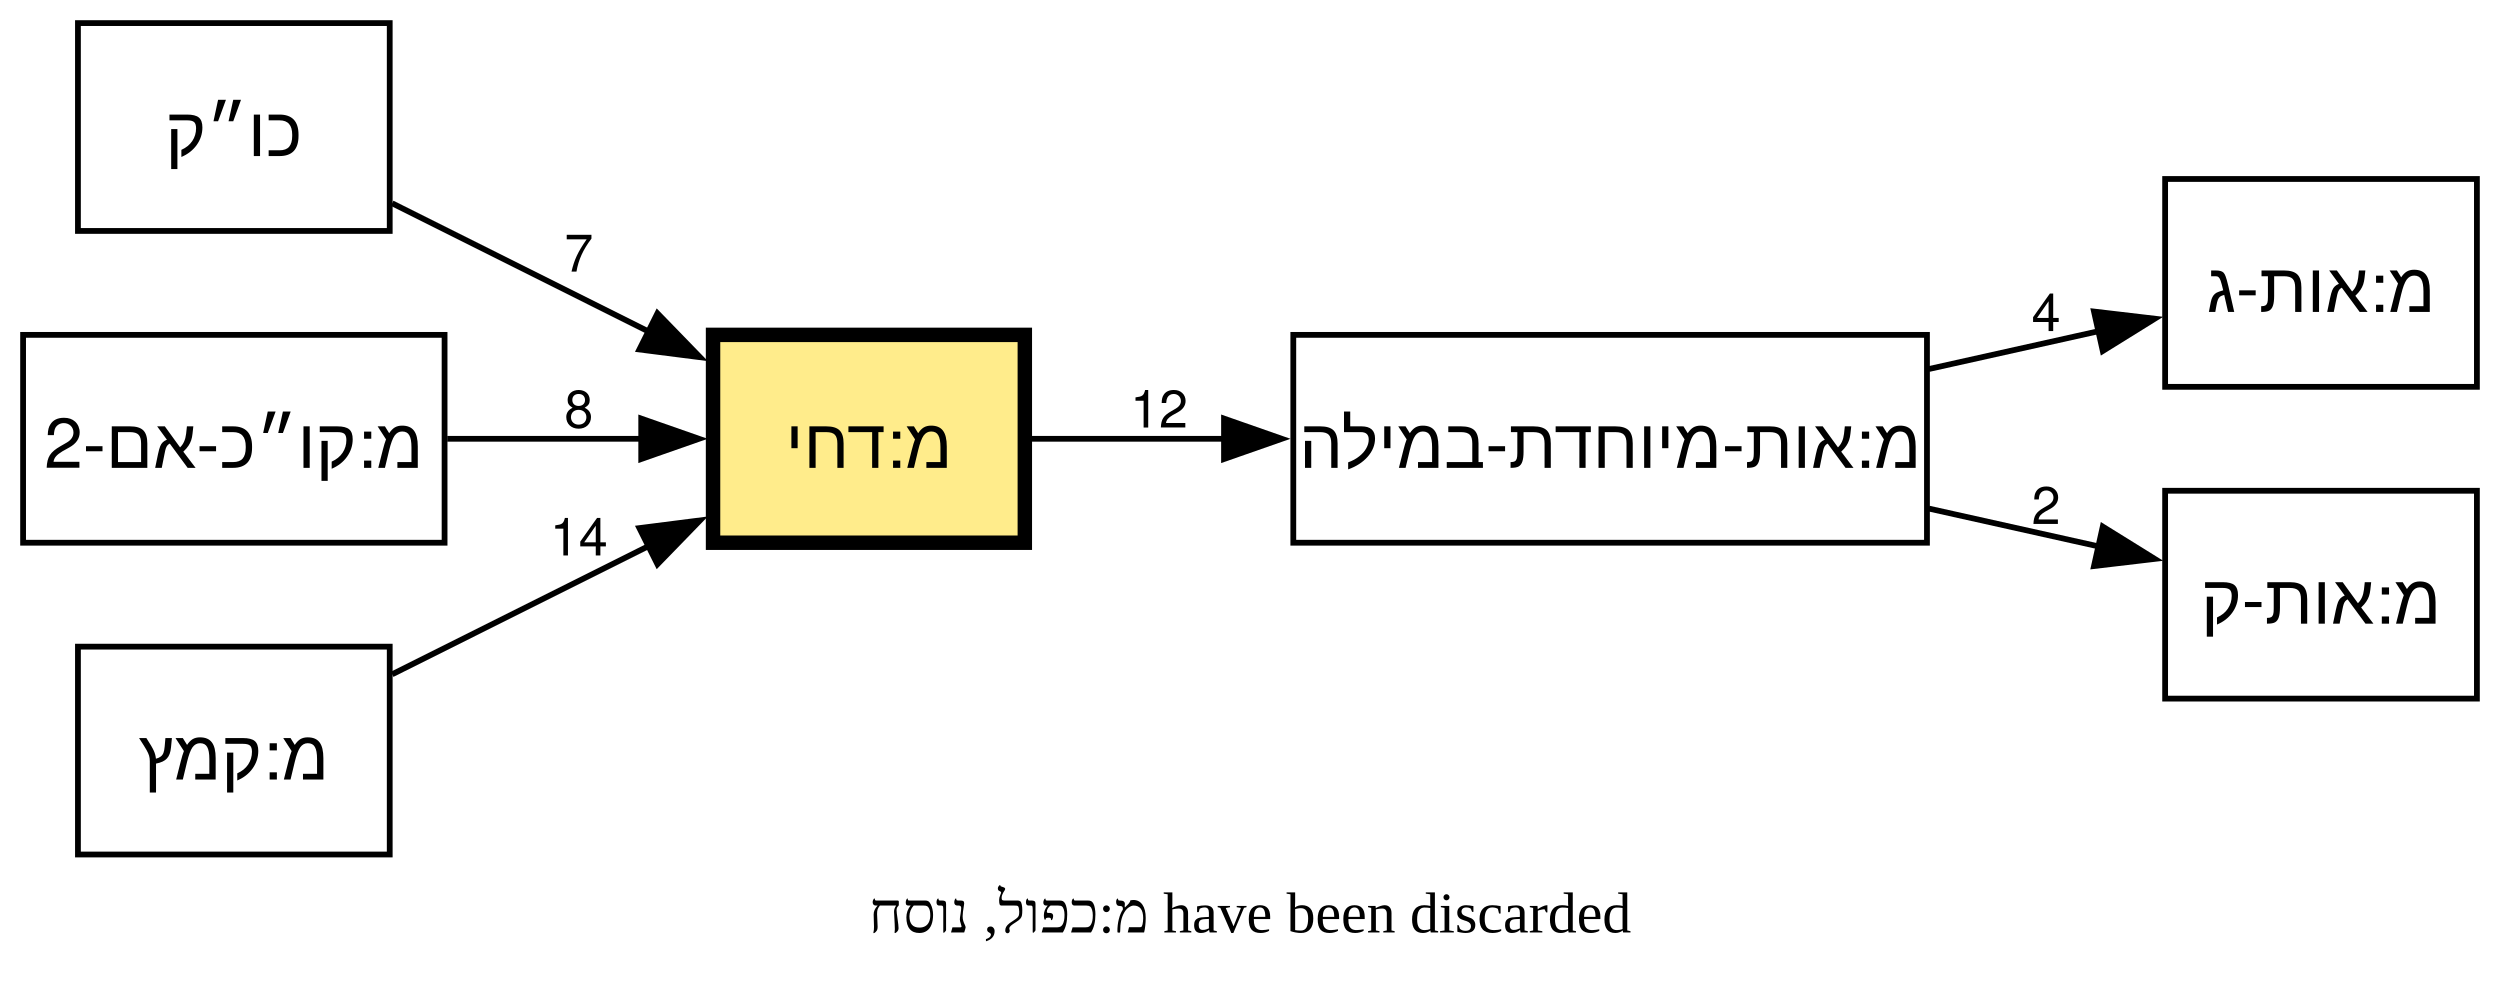
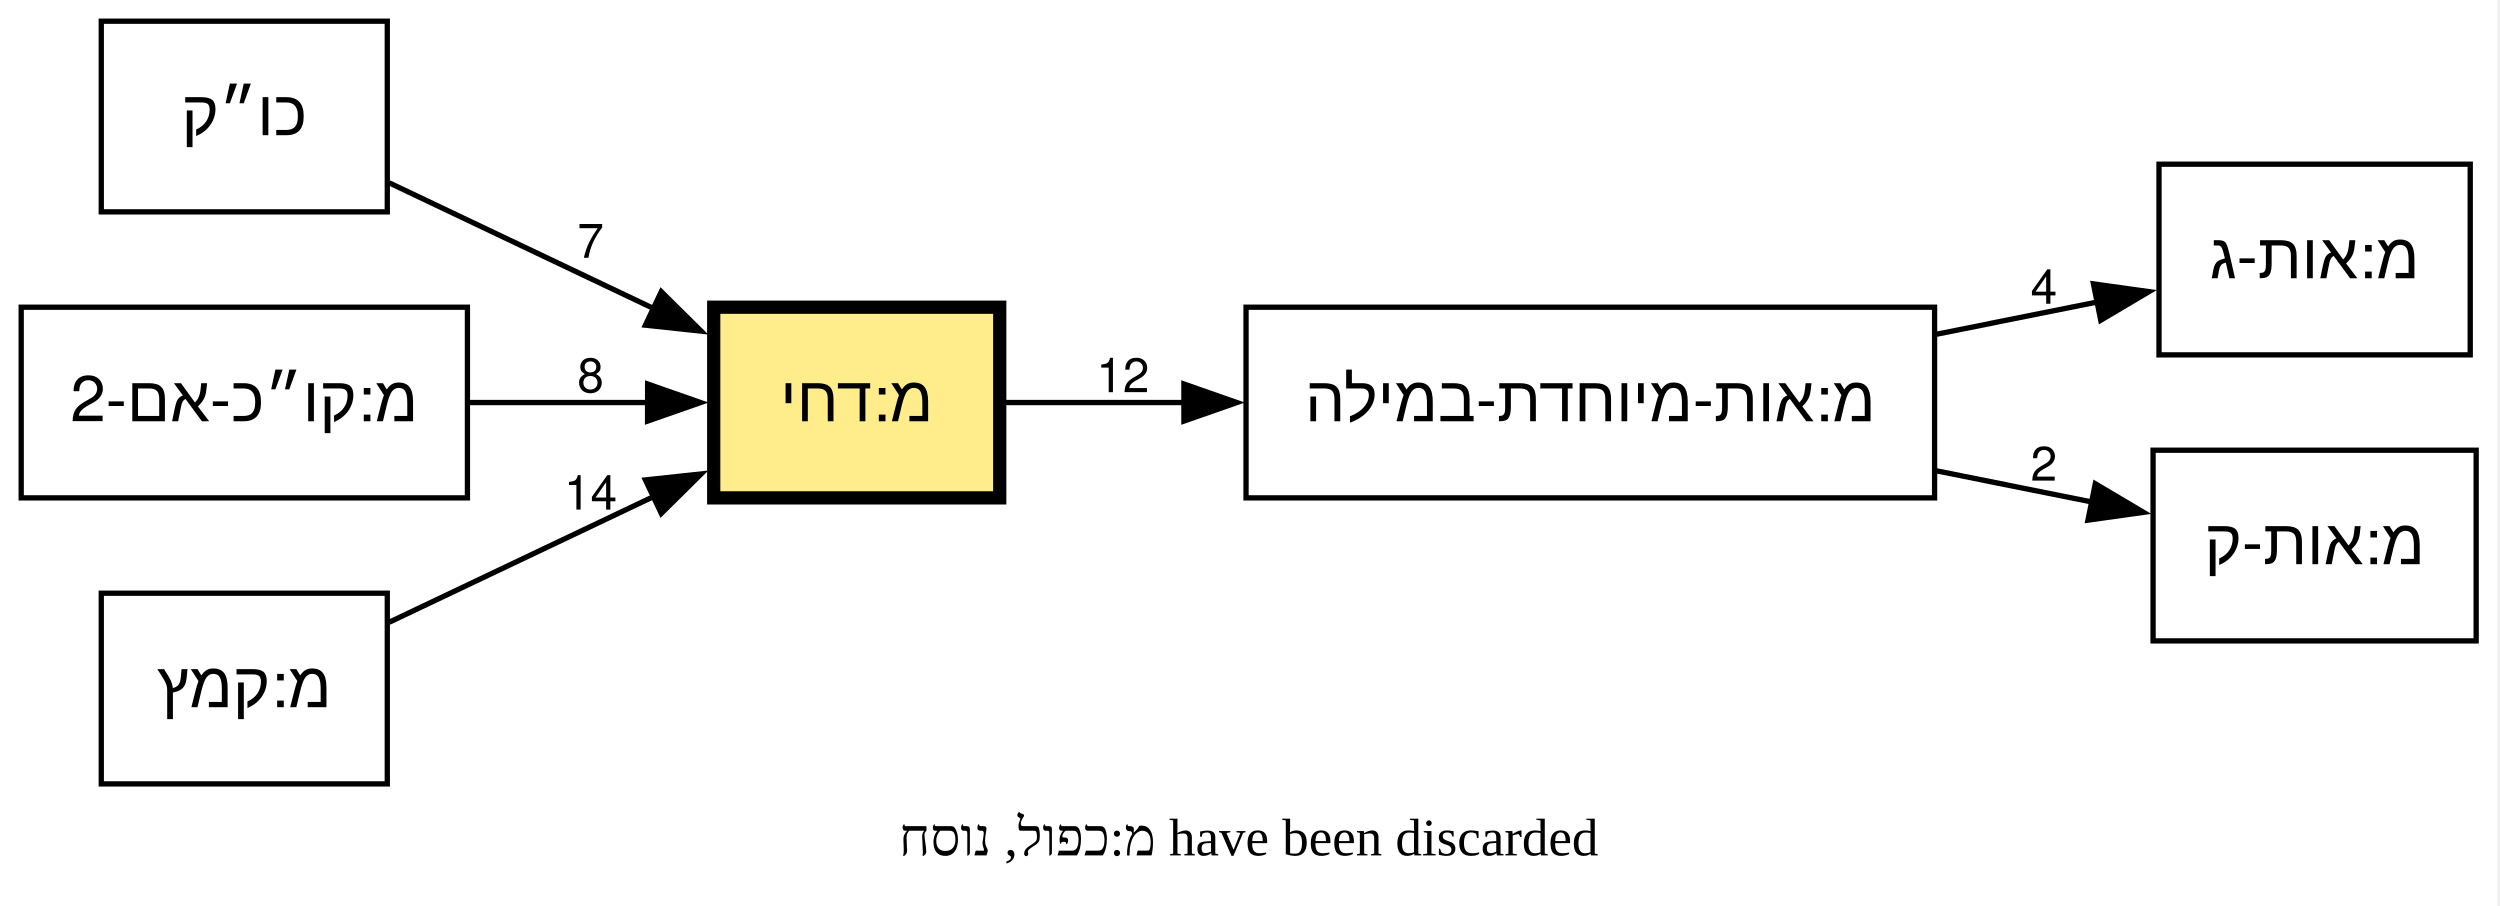
- <svg xmlns="http://www.w3.org/2000/svg" width="433pt" height="171pt" viewBox="0.00 0.00 433.00 171.00">
+ <svg xmlns="http://www.w3.org/2000/svg" width="472pt" height="171pt" viewBox="0.00 0.00 472.00 171.00">
  <g id="graph0" class="graph" transform="scale(1 1) rotate(0) translate(4 167.25)">
-     <polygon fill="white" stroke="none" points="-4,4 -4,-167.25 429,-167.25 429,4 -4,4" />
-     <text xml:space="preserve" text-anchor="middle" x="212.5" y="-5.75" font-family="Times New Roman,serif" font-size="10.00">מ:כפול, נוסח have been discarded</text>
+     <polygon fill="white" stroke="none" points="-4,4 -4,-167.25 467.5,-167.25 467.5,4 -4,4" />
+     <text xml:space="preserve" text-anchor="middle" x="231.75" y="-5.75" font-family="Times New Roman,serif" font-size="10.00">מ:כפול, נוסח have been discarded</text>
    <g id="node1" class="node">
-       <polygon fill="#ffec8b" stroke="black" stroke-width="2.5" points="173.5,-109.25 119.5,-109.25 119.5,-73.25 173.5,-73.25 173.5,-109.25" />
-       <text xml:space="preserve" text-anchor="middle" x="146.5" y="-86.22" font-family="SBL Hebrew,Helvetica" font-size="12.00">מ:דחי</text>
+       <polygon fill="#ffec8b" stroke="black" stroke-width="2.5" points="184.75,-109.25 130.75,-109.25 130.75,-73.25 184.75,-73.25 184.75,-109.25" />
+       <text xml:space="preserve" text-anchor="middle" x="157.75" y="-87.72" font-family="SBL Hebrew,Helvetica" font-size="12.00">מ:דחי</text>
    </g>
    <g id="node3" class="node">
-       <polygon fill="none" stroke="black" points="329.75,-109.25 220,-109.25 220,-73.25 329.75,-73.25 329.75,-109.25" />
-       <text xml:space="preserve" text-anchor="middle" x="274.88" y="-86.22" font-family="SBL Hebrew,Helvetica" font-size="12.00">מ:אות-מיוחדת-במילה</text>
+       <polygon fill="none" stroke="black" points="361.25,-109.25 231.25,-109.25 231.25,-73.25 361.25,-73.25 361.25,-109.25" />
+       <text xml:space="preserve" text-anchor="middle" x="296.25" y="-87.72" font-family="SBL Hebrew,Helvetica" font-size="12.00">מ:אות-מיוחדת-במילה</text>
    </g>
    <g id="edge4" class="edge">
-       <path fill="none" stroke="black" d="M174.61,-91.25C184.56,-91.25 196.3,-91.25 208.16,-91.25" />
-       <polygon fill="black" stroke="black" points="208,-94.75 218,-91.25 208,-87.75 208,-94.75" />
-       <text xml:space="preserve" text-anchor="middle" x="196.75" y="-93.2" font-family="Helvetica,sans-Serif" font-size="9.00">12</text>
+       <path fill="none" stroke="black" d="M185.72,-91.25C195.71,-91.25 207.6,-91.25 219.79,-91.25" />
+       <polygon fill="black" stroke="black" points="219.52,-94.75 229.52,-91.25 219.52,-87.75 219.52,-94.75" />
+       <text xml:space="preserve" text-anchor="middle" x="208" y="-93.2" font-family="Helvetica,sans-Serif" font-size="9.00">12</text>
    </g>
    <g id="node2" class="node">
-       <polygon fill="none" stroke="black" points="63.5,-163.25 9.5,-163.25 9.5,-127.25 63.5,-127.25 63.5,-163.25" />
-       <text xml:space="preserve" text-anchor="middle" x="36.5" y="-140.22" font-family="SBL Hebrew,Helvetica" font-size="12.00">כו״ק</text>
+       <polygon fill="none" stroke="black" points="69.12,-163.25 15.12,-163.25 15.12,-127.25 69.12,-127.25 69.12,-163.25" />
+       <text xml:space="preserve" text-anchor="middle" x="42.12" y="-141.72" font-family="SBL Hebrew,Helvetica" font-size="12.00">כו״ק</text>
    </g>
    <g id="edge1" class="edge">
-       <path fill="none" stroke="black" d="M63.92,-132.04C77.29,-125.36 93.74,-117.13 108.35,-109.82" />
-       <polygon fill="black" stroke="black" points="109.87,-112.98 117.25,-105.38 106.74,-106.72 109.87,-112.98" />
-       <text xml:space="preserve" text-anchor="middle" x="96.25" y="-120.2" font-family="Helvetica,sans-Serif" font-size="9.00">7</text>
+       <path fill="none" stroke="black" d="M69.48,-132.73C84.32,-125.67 103.1,-116.75 119.44,-108.98" />
+       <polygon fill="black" stroke="black" points="120.85,-112.18 128.38,-104.73 117.85,-105.86 120.85,-112.18" />
+       <text xml:space="preserve" text-anchor="middle" x="107.5" y="-118.58" font-family="Helvetica,sans-Serif" font-size="9.00">7</text>
    </g>
    <g id="node4" class="node">
-       <polygon fill="none" stroke="black" points="425,-136.25 371,-136.25 371,-100.25 425,-100.25 425,-136.25" />
-       <text xml:space="preserve" text-anchor="middle" x="398" y="-113.22" font-family="SBL Hebrew,Helvetica" font-size="12.00">מ:אות-ג</text>
+       <polygon fill="none" stroke="black" points="462.38,-136.25 403.62,-136.25 403.62,-100.25 462.38,-100.25 462.38,-136.25" />
+       <text xml:space="preserve" text-anchor="middle" x="433" y="-114.72" font-family="SBL Hebrew,Helvetica" font-size="12.00">מ:אות-ג</text>
    </g>
    <g id="edge2" class="edge">
-       <path fill="none" stroke="black" d="M330.06,-103.33C340.09,-105.56 350.36,-107.85 359.74,-109.95" />
-       <polygon fill="black" stroke="black" points="358.68,-113.29 369.2,-112.05 360.2,-106.46 358.68,-113.29" />
-       <text xml:space="preserve" text-anchor="middle" x="350.38" y="-109.91" font-family="Helvetica,sans-Serif" font-size="9.00">4</text>
+       <path fill="none" stroke="black" d="M361.47,-104.12C371.88,-106.2 382.39,-108.31 392,-110.24" />
+       <polygon fill="black" stroke="black" points="391.24,-113.65 401.73,-112.19 392.62,-106.79 391.24,-113.65" />
+       <text xml:space="preserve" text-anchor="middle" x="381.88" y="-109.91" font-family="Helvetica,sans-Serif" font-size="9.00">4</text>
    </g>
    <g id="node5" class="node">
-       <polygon fill="none" stroke="black" points="425,-82.25 371,-82.25 371,-46.25 425,-46.25 425,-82.25" />
-       <text xml:space="preserve" text-anchor="middle" x="398" y="-59.23" font-family="SBL Hebrew,Helvetica" font-size="12.00">מ:אות-ק</text>
+       <polygon fill="none" stroke="black" points="463.5,-82.25 402.5,-82.25 402.5,-46.25 463.5,-46.25 463.5,-82.25" />
+       <text xml:space="preserve" text-anchor="middle" x="433" y="-60.73" font-family="SBL Hebrew,Helvetica" font-size="12.00">מ:אות-ק</text>
    </g>
    <g id="edge3" class="edge">
-       <path fill="none" stroke="black" d="M330.06,-79.17C340.09,-76.94 350.36,-74.65 359.74,-72.55" />
-       <polygon fill="black" stroke="black" points="360.2,-76.04 369.2,-70.45 358.68,-69.21 360.2,-76.04" />
-       <text xml:space="preserve" text-anchor="middle" x="350.38" y="-76.49" font-family="Helvetica,sans-Serif" font-size="9.00">2</text>
+       <path fill="none" stroke="black" d="M361.47,-78.38C371.59,-76.35 381.8,-74.31 391.2,-72.43" />
+       <polygon fill="black" stroke="black" points="391.59,-75.92 400.7,-70.52 390.21,-69.05 391.59,-75.92" />
+       <text xml:space="preserve" text-anchor="middle" x="381.88" y="-76.49" font-family="Helvetica,sans-Serif" font-size="9.00">2</text>
    </g>
    <g id="node6" class="node">
-       <polygon fill="none" stroke="black" points="73,-109.25 0,-109.25 0,-73.25 73,-73.25 73,-109.25" />
-       <text xml:space="preserve" text-anchor="middle" x="36.5" y="-86.22" font-family="SBL Hebrew,Helvetica" font-size="12.00">מ:קו״כ-אם-2</text>
+       <polygon fill="none" stroke="black" points="84.25,-109.25 0,-109.25 0,-73.25 84.25,-73.25 84.25,-109.25" />
+       <text xml:space="preserve" text-anchor="middle" x="42.12" y="-87.72" font-family="SBL Hebrew,Helvetica" font-size="12.00">מ:קו״כ-אם-2</text>
    </g>
    <g id="edge5" class="edge">
-       <path fill="none" stroke="black" d="M73.46,-91.25C84.28,-91.25 96.18,-91.25 107.15,-91.25" />
-       <polygon fill="black" stroke="black" points="107.06,-94.75 117.06,-91.25 107.06,-87.75 107.06,-94.75" />
-       <text xml:space="preserve" text-anchor="middle" x="96.25" y="-93.2" font-family="Helvetica,sans-Serif" font-size="9.00">8</text>
+       <path fill="none" stroke="black" d="M84.47,-91.25C95.56,-91.25 107.5,-91.25 118.42,-91.25" />
+       <polygon fill="black" stroke="black" points="118.27,-94.75 128.27,-91.25 118.26,-87.75 118.27,-94.75" />
+       <text xml:space="preserve" text-anchor="middle" x="107.5" y="-93.2" font-family="Helvetica,sans-Serif" font-size="9.00">8</text>
    </g>
    <g id="node7" class="node">
-       <polygon fill="none" stroke="black" points="63.5,-55.25 9.5,-55.25 9.5,-19.25 63.5,-19.25 63.5,-55.25" />
-       <text xml:space="preserve" text-anchor="middle" x="36.5" y="-32.23" font-family="SBL Hebrew,Helvetica" font-size="12.00">מ:קמץ</text>
+       <polygon fill="none" stroke="black" points="69.12,-55.25 15.12,-55.25 15.12,-19.25 69.12,-19.25 69.12,-55.25" />
+       <text xml:space="preserve" text-anchor="middle" x="42.12" y="-33.73" font-family="SBL Hebrew,Helvetica" font-size="12.00">מ:קמץ</text>
    </g>
    <g id="edge6" class="edge">
-       <path fill="none" stroke="black" d="M63.92,-50.46C77.29,-57.14 93.74,-65.37 108.35,-72.68" />
-       <polygon fill="black" stroke="black" points="106.74,-75.78 117.25,-77.12 109.87,-69.52 106.74,-75.78" />
-       <text xml:space="preserve" text-anchor="middle" x="96.25" y="-71.04" font-family="Helvetica,sans-Serif" font-size="9.00">14</text>
+       <path fill="none" stroke="black" d="M69.48,-49.77C84.32,-56.83 103.1,-65.75 119.44,-73.52" />
+       <polygon fill="black" stroke="black" points="117.85,-76.64 128.38,-77.77 120.85,-70.32 117.85,-76.64" />
+       <text xml:space="preserve" text-anchor="middle" x="107.5" y="-71.04" font-family="Helvetica,sans-Serif" font-size="9.00">14</text>
    </g>
  </g>
</svg>
